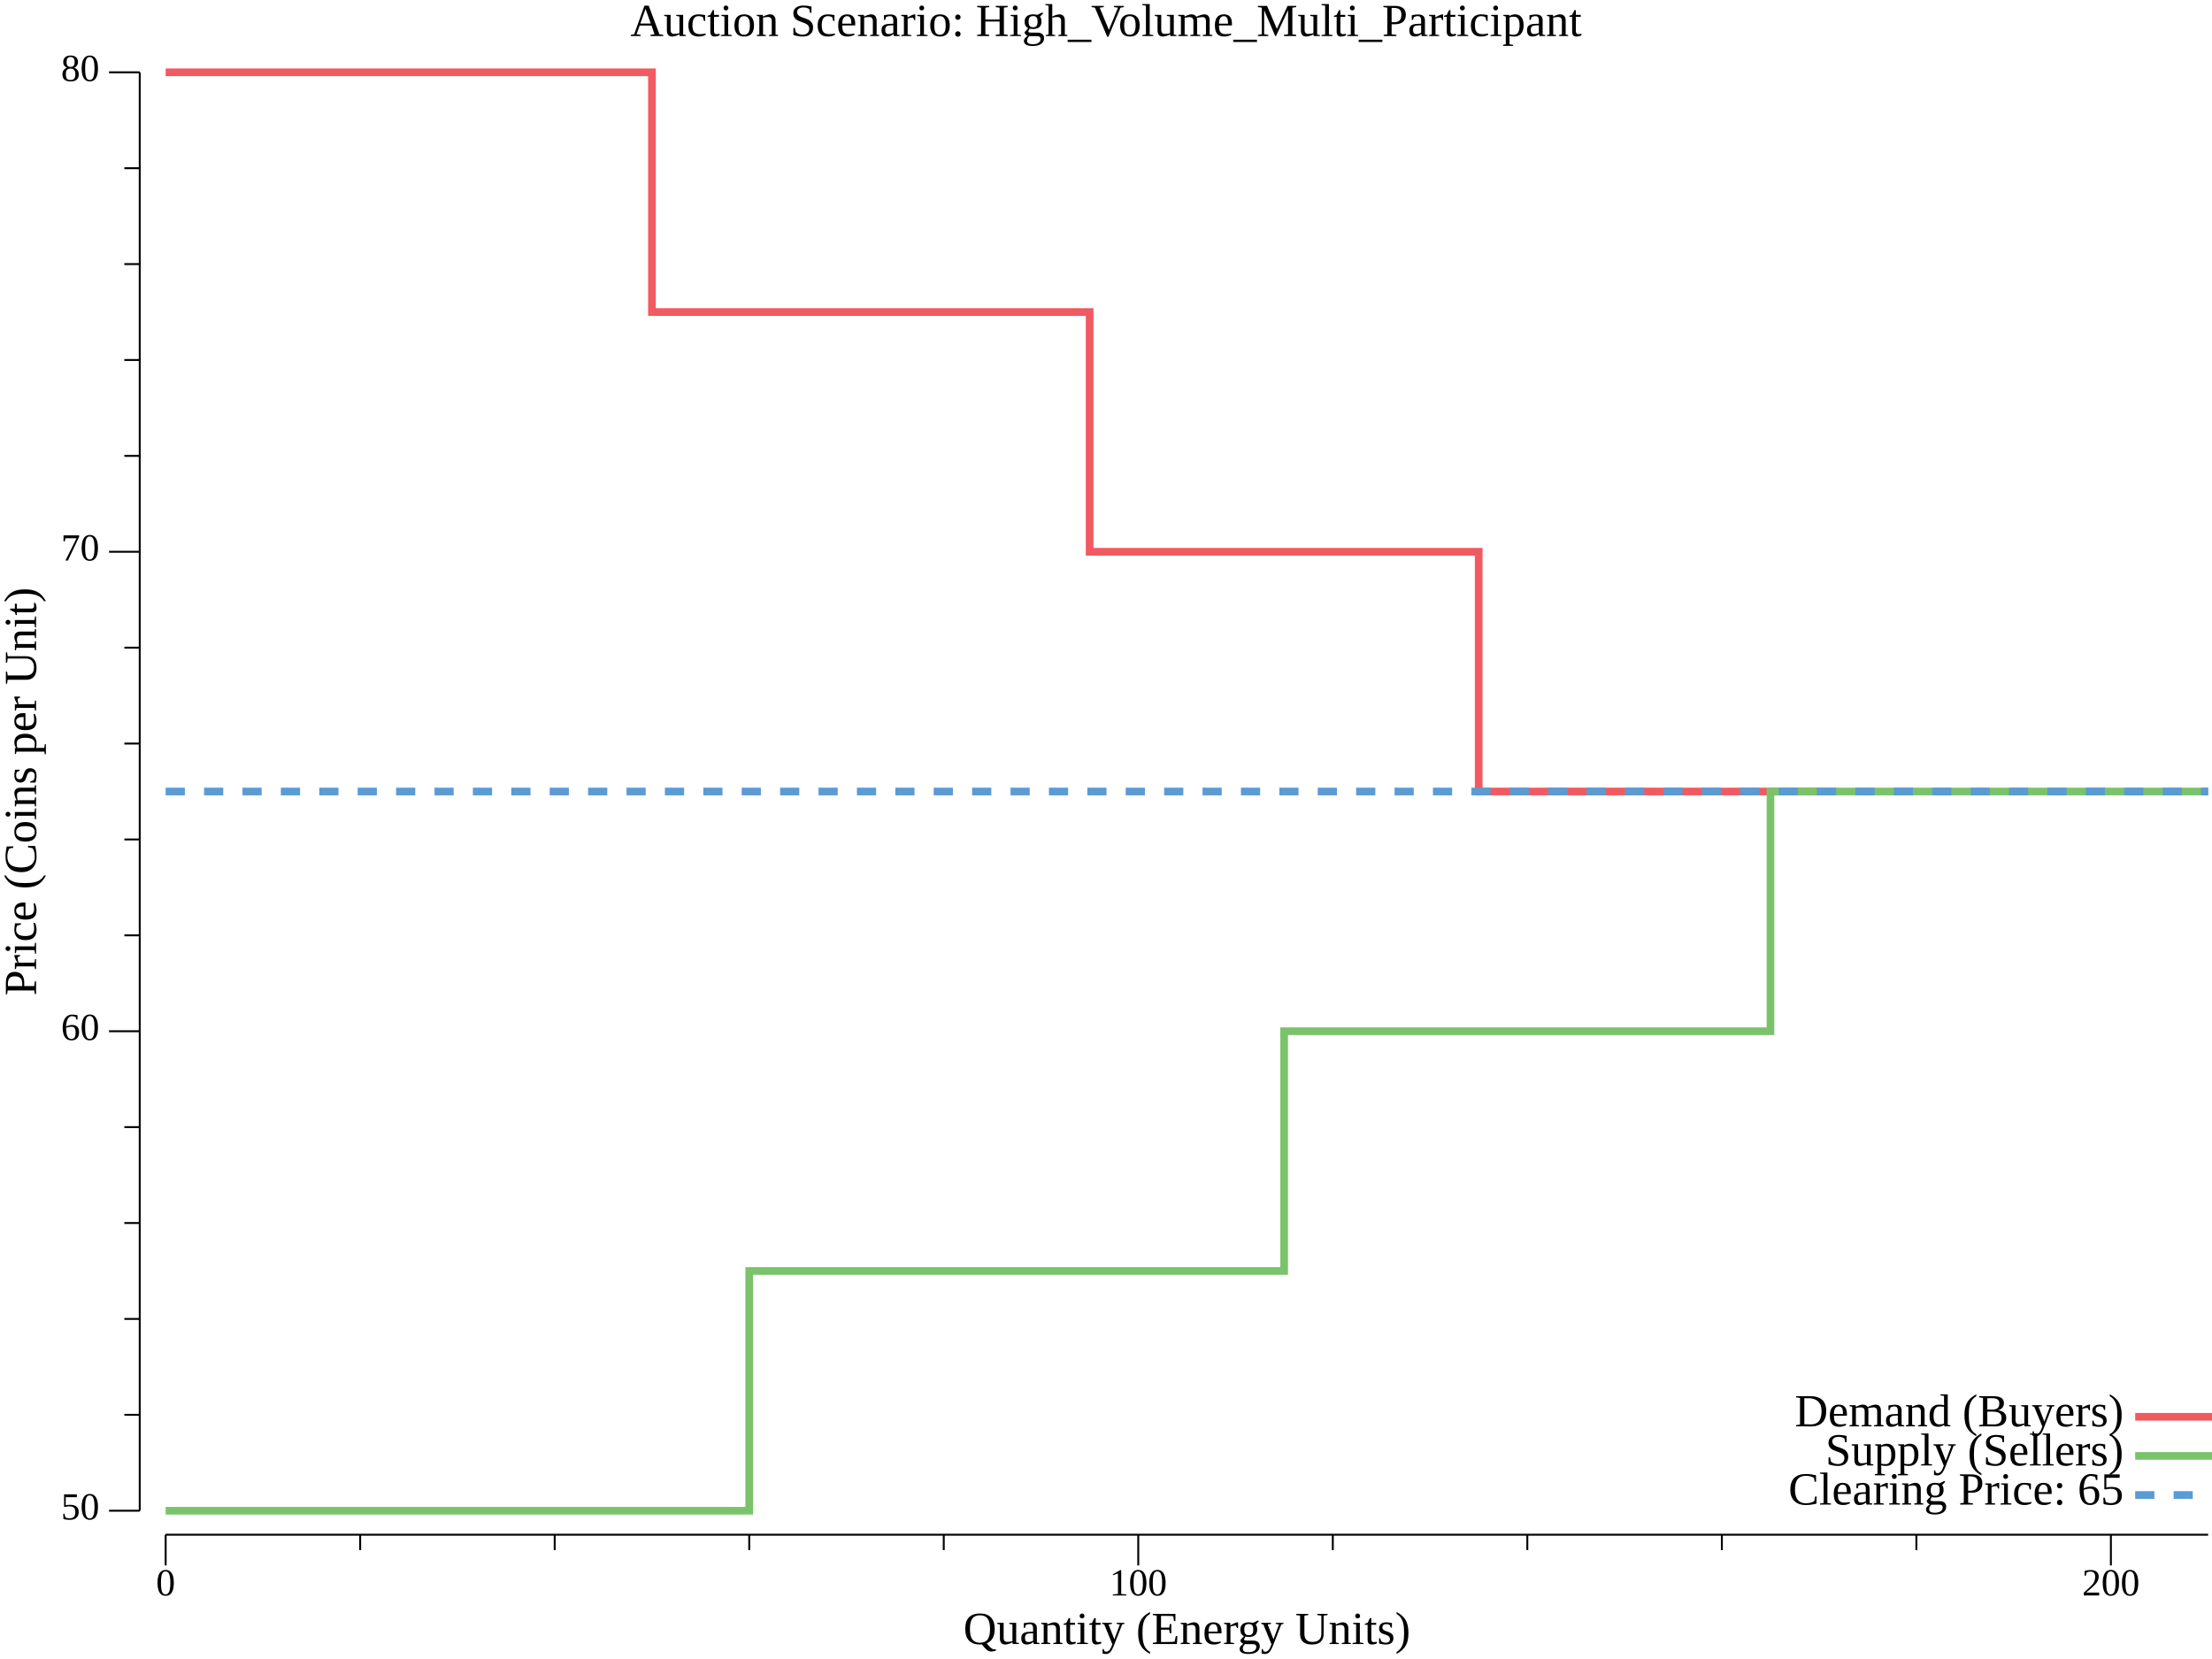
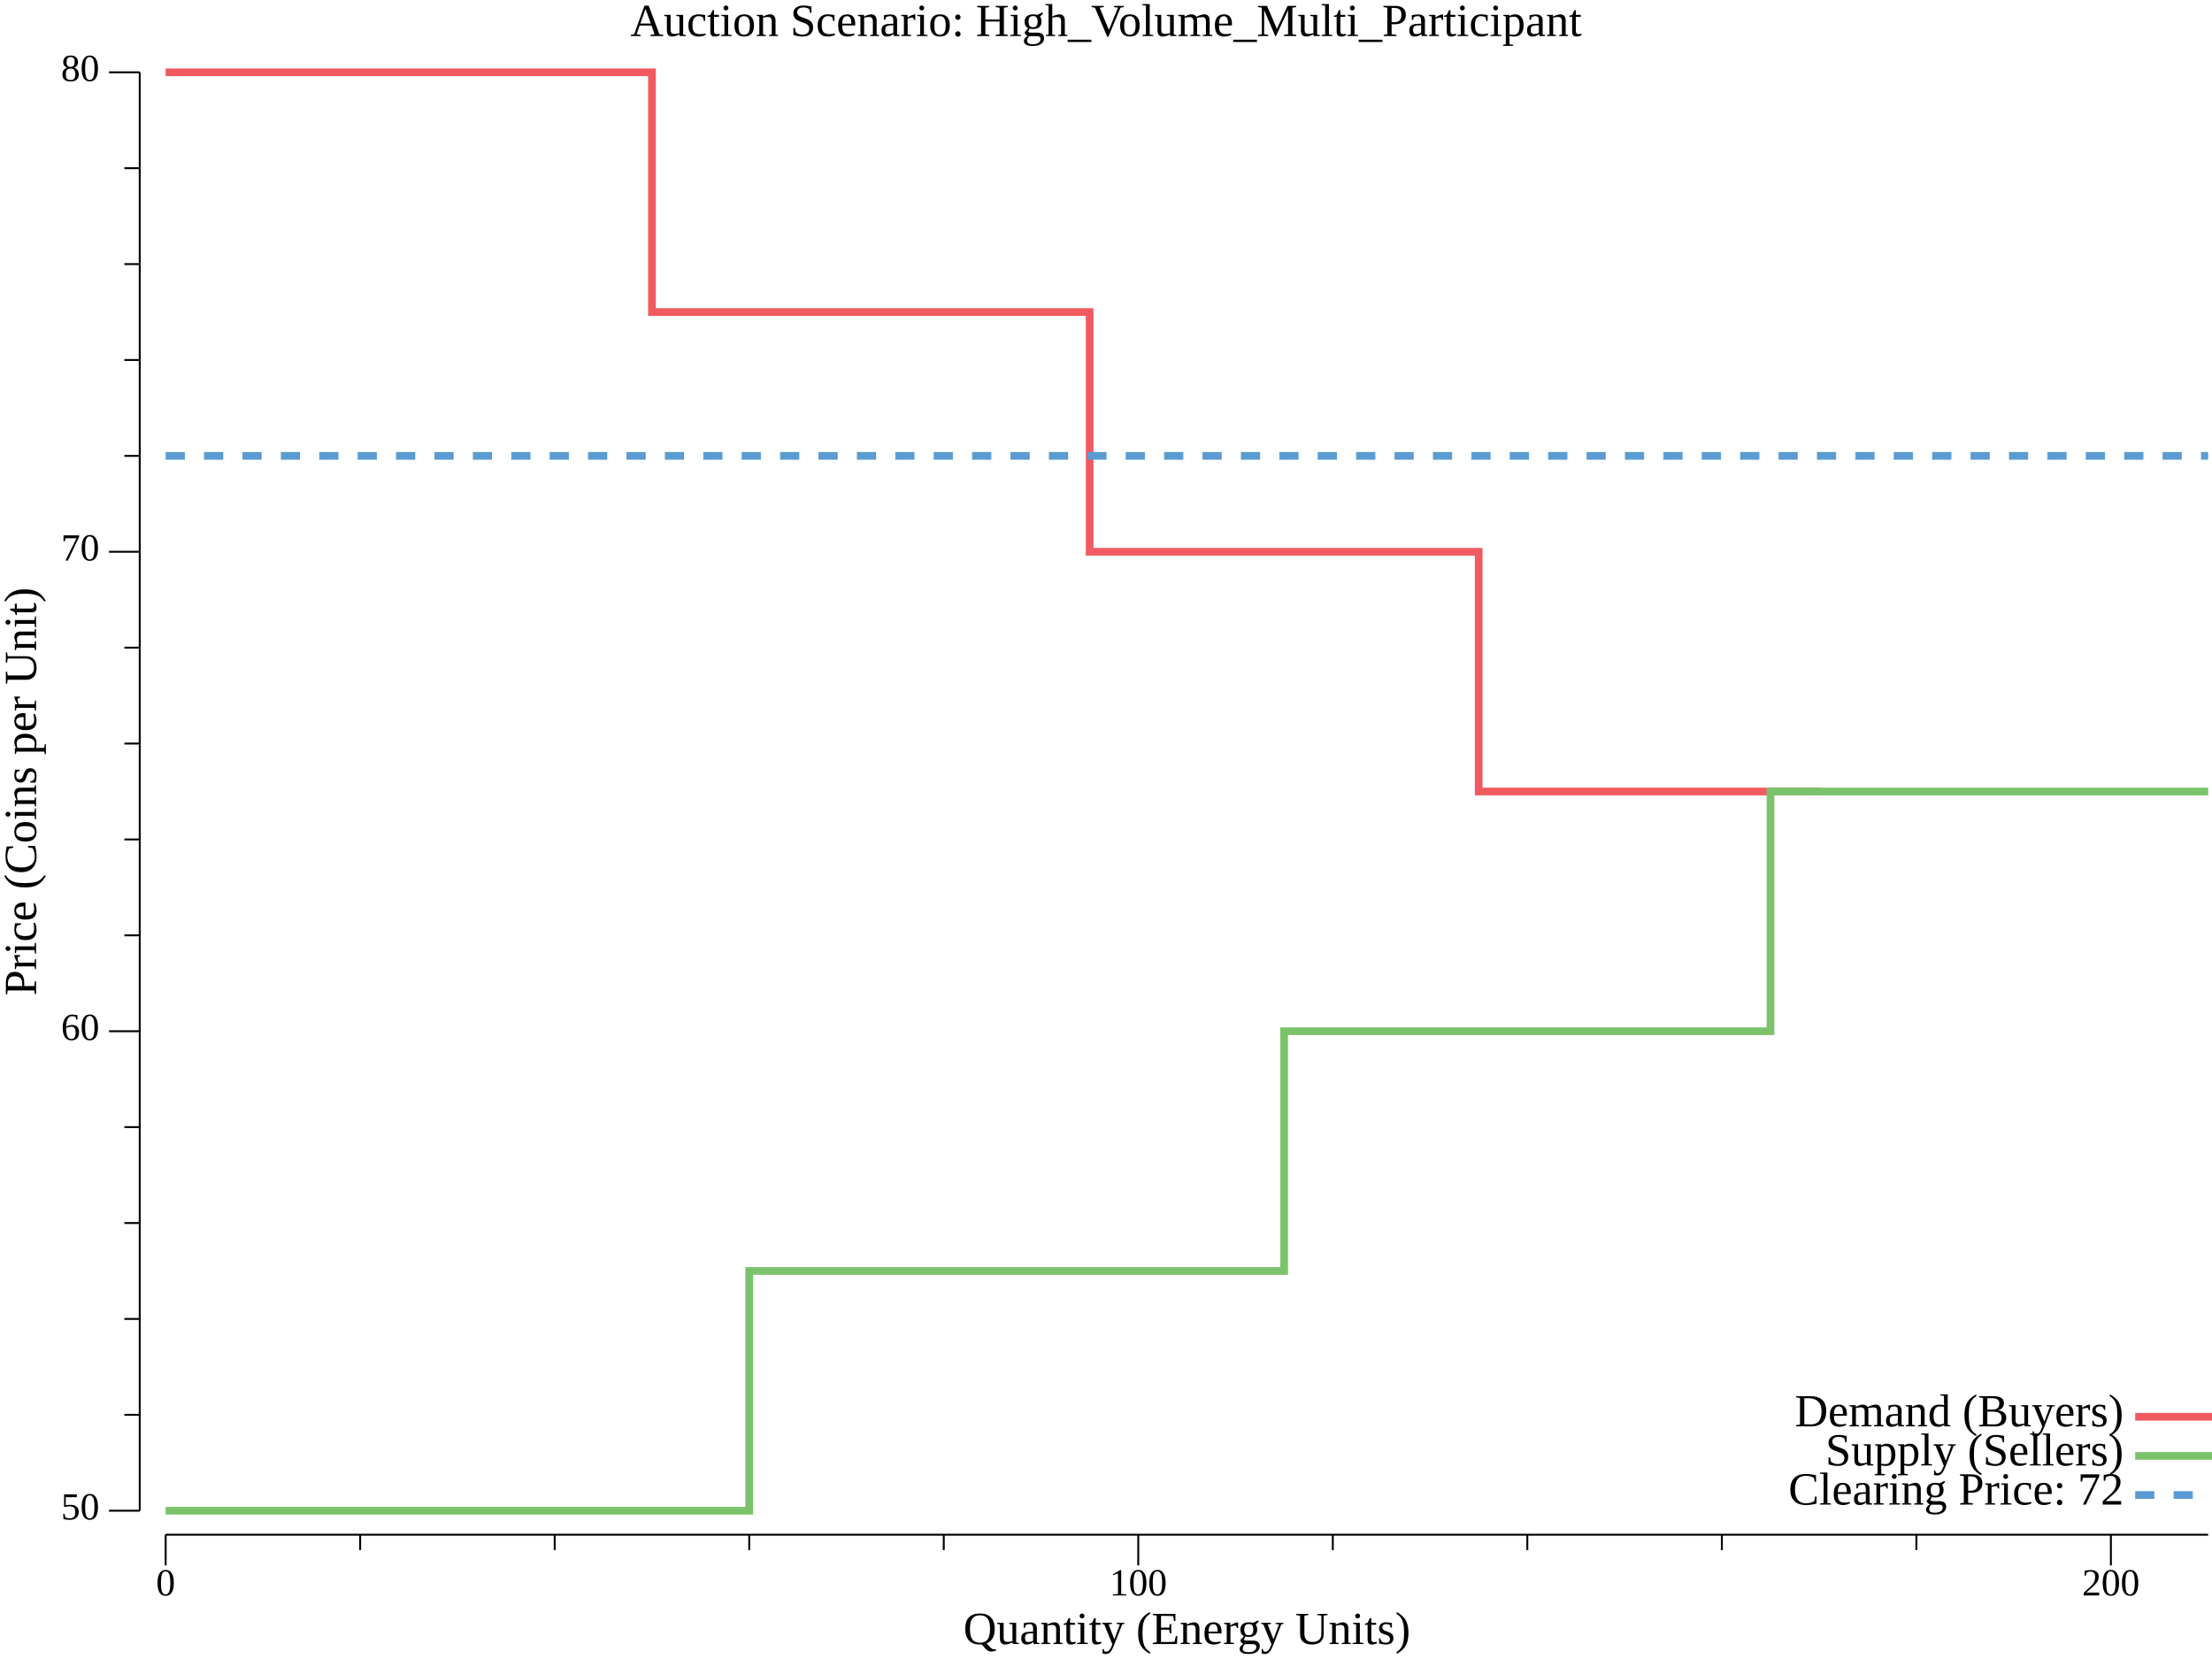
<svg xmlns="http://www.w3.org/2000/svg" width="576pt" height="432pt" viewBox="0 0 576 432">
  <g transform="scale(1, -1) translate(0, -432)">
    <path d="M0,0L576,0L576,432L0,432Z" style="fill:#FFFFFF" />
    <text x="164.13" y="-422.61" transform="scale(1, -1)" style="font-family:Liberation Serif;font-variant:normal;font-weight:normal;font-style:normal;font-size:12px">Auction Scenario: High_Volume_Multi_Participant</text>
    <text x="250.85" y="-3.902" transform="scale(1, -1)" style="font-family:Liberation Serif;font-variant:normal;font-weight:normal;font-style:normal;font-size:12px">Quantity (Energy Units)</text>
    <text x="40.635" y="-16.541" transform="scale(1, -1)" style="font-family:Liberation Serif;font-variant:normal;font-weight:normal;font-style:normal;font-size:10px">0</text>
    <text x="288.9" y="-16.541" transform="scale(1, -1)" style="font-family:Liberation Serif;font-variant:normal;font-weight:normal;font-style:normal;font-size:10px">100</text>
    <text x="542.17" y="-16.541" transform="scale(1, -1)" style="font-family:Liberation Serif;font-variant:normal;font-weight:normal;font-style:normal;font-size:10px">200</text>
    <path d="M43.135,24.363L43.135,32.363" style="fill:none;stroke:#000000;stroke-width:0.5" />
    <path d="M296.4,24.363L296.4,32.363" style="fill:none;stroke:#000000;stroke-width:0.5" />
    <path d="M549.67,24.363L549.67,32.363" style="fill:none;stroke:#000000;stroke-width:0.5" />
    <path d="M93.789,28.363L93.789,32.363" style="fill:none;stroke:#000000;stroke-width:0.5" />
    <path d="M144.44,28.363L144.44,32.363" style="fill:none;stroke:#000000;stroke-width:0.5" />
    <path d="M195.1,28.363L195.1,32.363" style="fill:none;stroke:#000000;stroke-width:0.5" />
    <path d="M245.75,28.363L245.75,32.363" style="fill:none;stroke:#000000;stroke-width:0.5" />
    <path d="M347.06,28.363L347.06,32.363" style="fill:none;stroke:#000000;stroke-width:0.5" />
    <path d="M397.71,28.363L397.71,32.363" style="fill:none;stroke:#000000;stroke-width:0.5" />
    <path d="M448.37,28.363L448.37,32.363" style="fill:none;stroke:#000000;stroke-width:0.5" />
    <path d="M499.02,28.363L499.02,32.363" style="fill:none;stroke:#000000;stroke-width:0.5" />
    <path d="M43.135,32.363L575,32.363" style="fill:none;stroke:#000000;stroke-width:0.5" />
    <g transform="rotate(90)">
      <text x="172.74" y="9.387" transform="scale(1, -1)" style="font-family:Liberation Serif;font-variant:normal;font-weight:normal;font-style:normal;font-size:12px">Price (Coins per Unit)</text>
    </g>
    <text x="15.885" y="-36.328" transform="scale(1, -1)" style="font-family:Liberation Serif;font-variant:normal;font-weight:normal;font-style:normal;font-size:10px">50</text>
    <text x="15.885" y="-161.18" transform="scale(1, -1)" style="font-family:Liberation Serif;font-variant:normal;font-weight:normal;font-style:normal;font-size:10px">60</text>
    <text x="15.885" y="-286.04" transform="scale(1, -1)" style="font-family:Liberation Serif;font-variant:normal;font-weight:normal;font-style:normal;font-size:10px">70</text>
    <text x="15.885" y="-410.89" transform="scale(1, -1)" style="font-family:Liberation Serif;font-variant:normal;font-weight:normal;font-style:normal;font-size:10px">80</text>
    <path d="M28.385,38.613L36.385,38.613" style="fill:none;stroke:#000000;stroke-width:0.5" />
    <path d="M28.385,163.47L36.385,163.47" style="fill:none;stroke:#000000;stroke-width:0.5" />
    <path d="M28.385,288.32L36.385,288.32" style="fill:none;stroke:#000000;stroke-width:0.5" />
    <path d="M28.385,413.17L36.385,413.17" style="fill:none;stroke:#000000;stroke-width:0.5" />
    <path d="M32.385,63.584L36.385,63.584" style="fill:none;stroke:#000000;stroke-width:0.5" />
    <path d="M32.385,88.555L36.385,88.555" style="fill:none;stroke:#000000;stroke-width:0.5" />
    <path d="M32.385,113.53L36.385,113.53" style="fill:none;stroke:#000000;stroke-width:0.5" />
    <path d="M32.385,138.5L36.385,138.5" style="fill:none;stroke:#000000;stroke-width:0.5" />
    <path d="M32.385,188.44L36.385,188.44" style="fill:none;stroke:#000000;stroke-width:0.5" />
    <path d="M32.385,213.41L36.385,213.41" style="fill:none;stroke:#000000;stroke-width:0.5" />
    <path d="M32.385,238.38L36.385,238.38" style="fill:none;stroke:#000000;stroke-width:0.5" />
    <path d="M32.385,263.35L36.385,263.35" style="fill:none;stroke:#000000;stroke-width:0.5" />
    <path d="M32.385,313.29L36.385,313.29" style="fill:none;stroke:#000000;stroke-width:0.5" />
    <path d="M32.385,338.26L36.385,338.26" style="fill:none;stroke:#000000;stroke-width:0.5" />
    <path d="M32.385,363.23L36.385,363.23" style="fill:none;stroke:#000000;stroke-width:0.5" />
    <path d="M32.385,388.2L36.385,388.2" style="fill:none;stroke:#000000;stroke-width:0.5" />
    <path d="M36.385,38.613L36.385,413.17" style="fill:none;stroke:#000000;stroke-width:0.5" />
    <path d="M43.135,413.17L169.77,413.17L169.77,350.75L283.74,350.75L283.74,288.32L385.05,288.32L385.05,225.89L473.69,225.89" style="fill:none;stroke:#F15A60;stroke-width:2" />
    <path d="M43.135,38.613L195.1,38.613L195.1,101.04L334.39,101.04L334.39,163.47L461.03,163.47L461.03,225.89L575,225.89" style="fill:none;stroke:#7AC36A;stroke-width:2" />
-     <path d="M43.135,225.89L575,225.89" style="fill:none;stroke:#5A9BD4;stroke-width:2;stroke-dasharray:5,5" />
+     <path d="M43.135,313.29L575,313.29" style="fill:none;stroke:#5A9BD4;stroke-width:2;stroke-dasharray:5,5" />
    <path d="M556,63.072L576,63.072" style="fill:none;stroke:#F15A60;stroke-width:2" />
    <text x="467.36" y="-60.585" transform="scale(1, -1)" style="font-family:Liberation Serif;font-variant:normal;font-weight:normal;font-style:normal;font-size:12px">Demand (Buyers)</text>
    <path d="M556,52.889L576,52.889" style="fill:none;stroke:#7AC36A;stroke-width:2" />
    <text x="475.34" y="-50.401" transform="scale(1, -1)" style="font-family:Liberation Serif;font-variant:normal;font-weight:normal;font-style:normal;font-size:12px">Supply (Sellers)</text>
    <path d="M556,42.705L576,42.705" style="fill:none;stroke:#5A9BD4;stroke-width:2;stroke-dasharray:5,5" />
-     <text x="465.69" y="-40.218" transform="scale(1, -1)" style="font-family:Liberation Serif;font-variant:normal;font-weight:normal;font-style:normal;font-size:12px">Clearing Price: 65</text>
+     <text x="465.69" y="-40.218" transform="scale(1, -1)" style="font-family:Liberation Serif;font-variant:normal;font-weight:normal;font-style:normal;font-size:12px">Clearing Price: 72</text>
  </g>
</svg>
